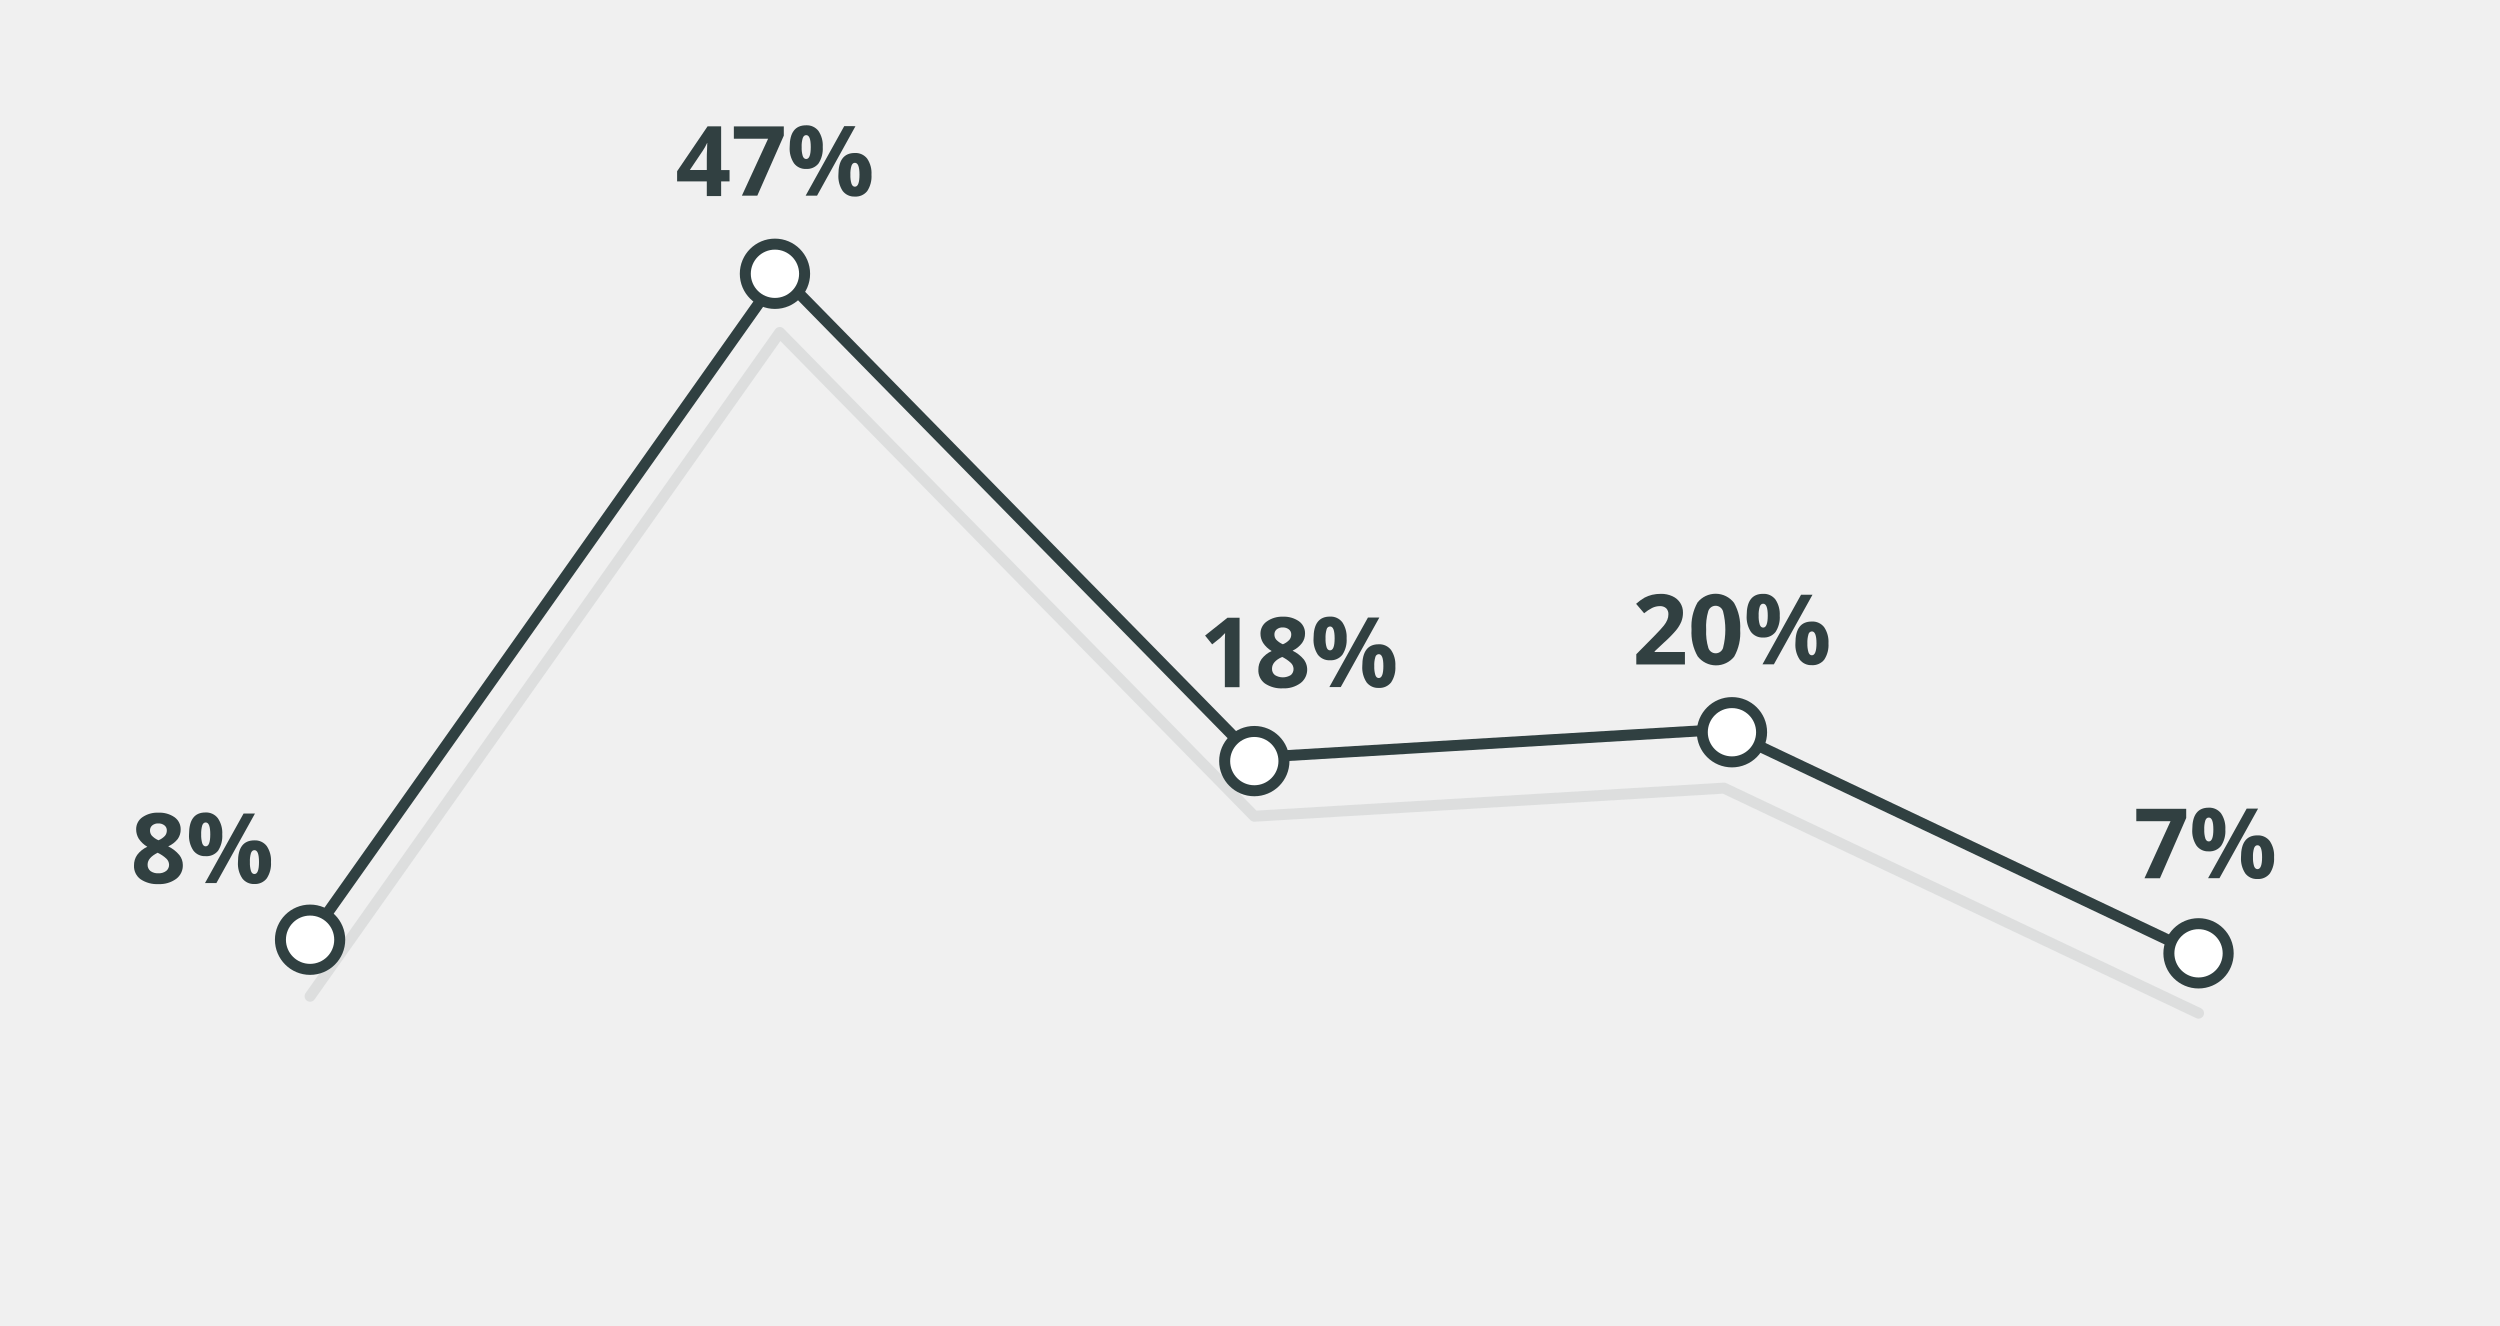
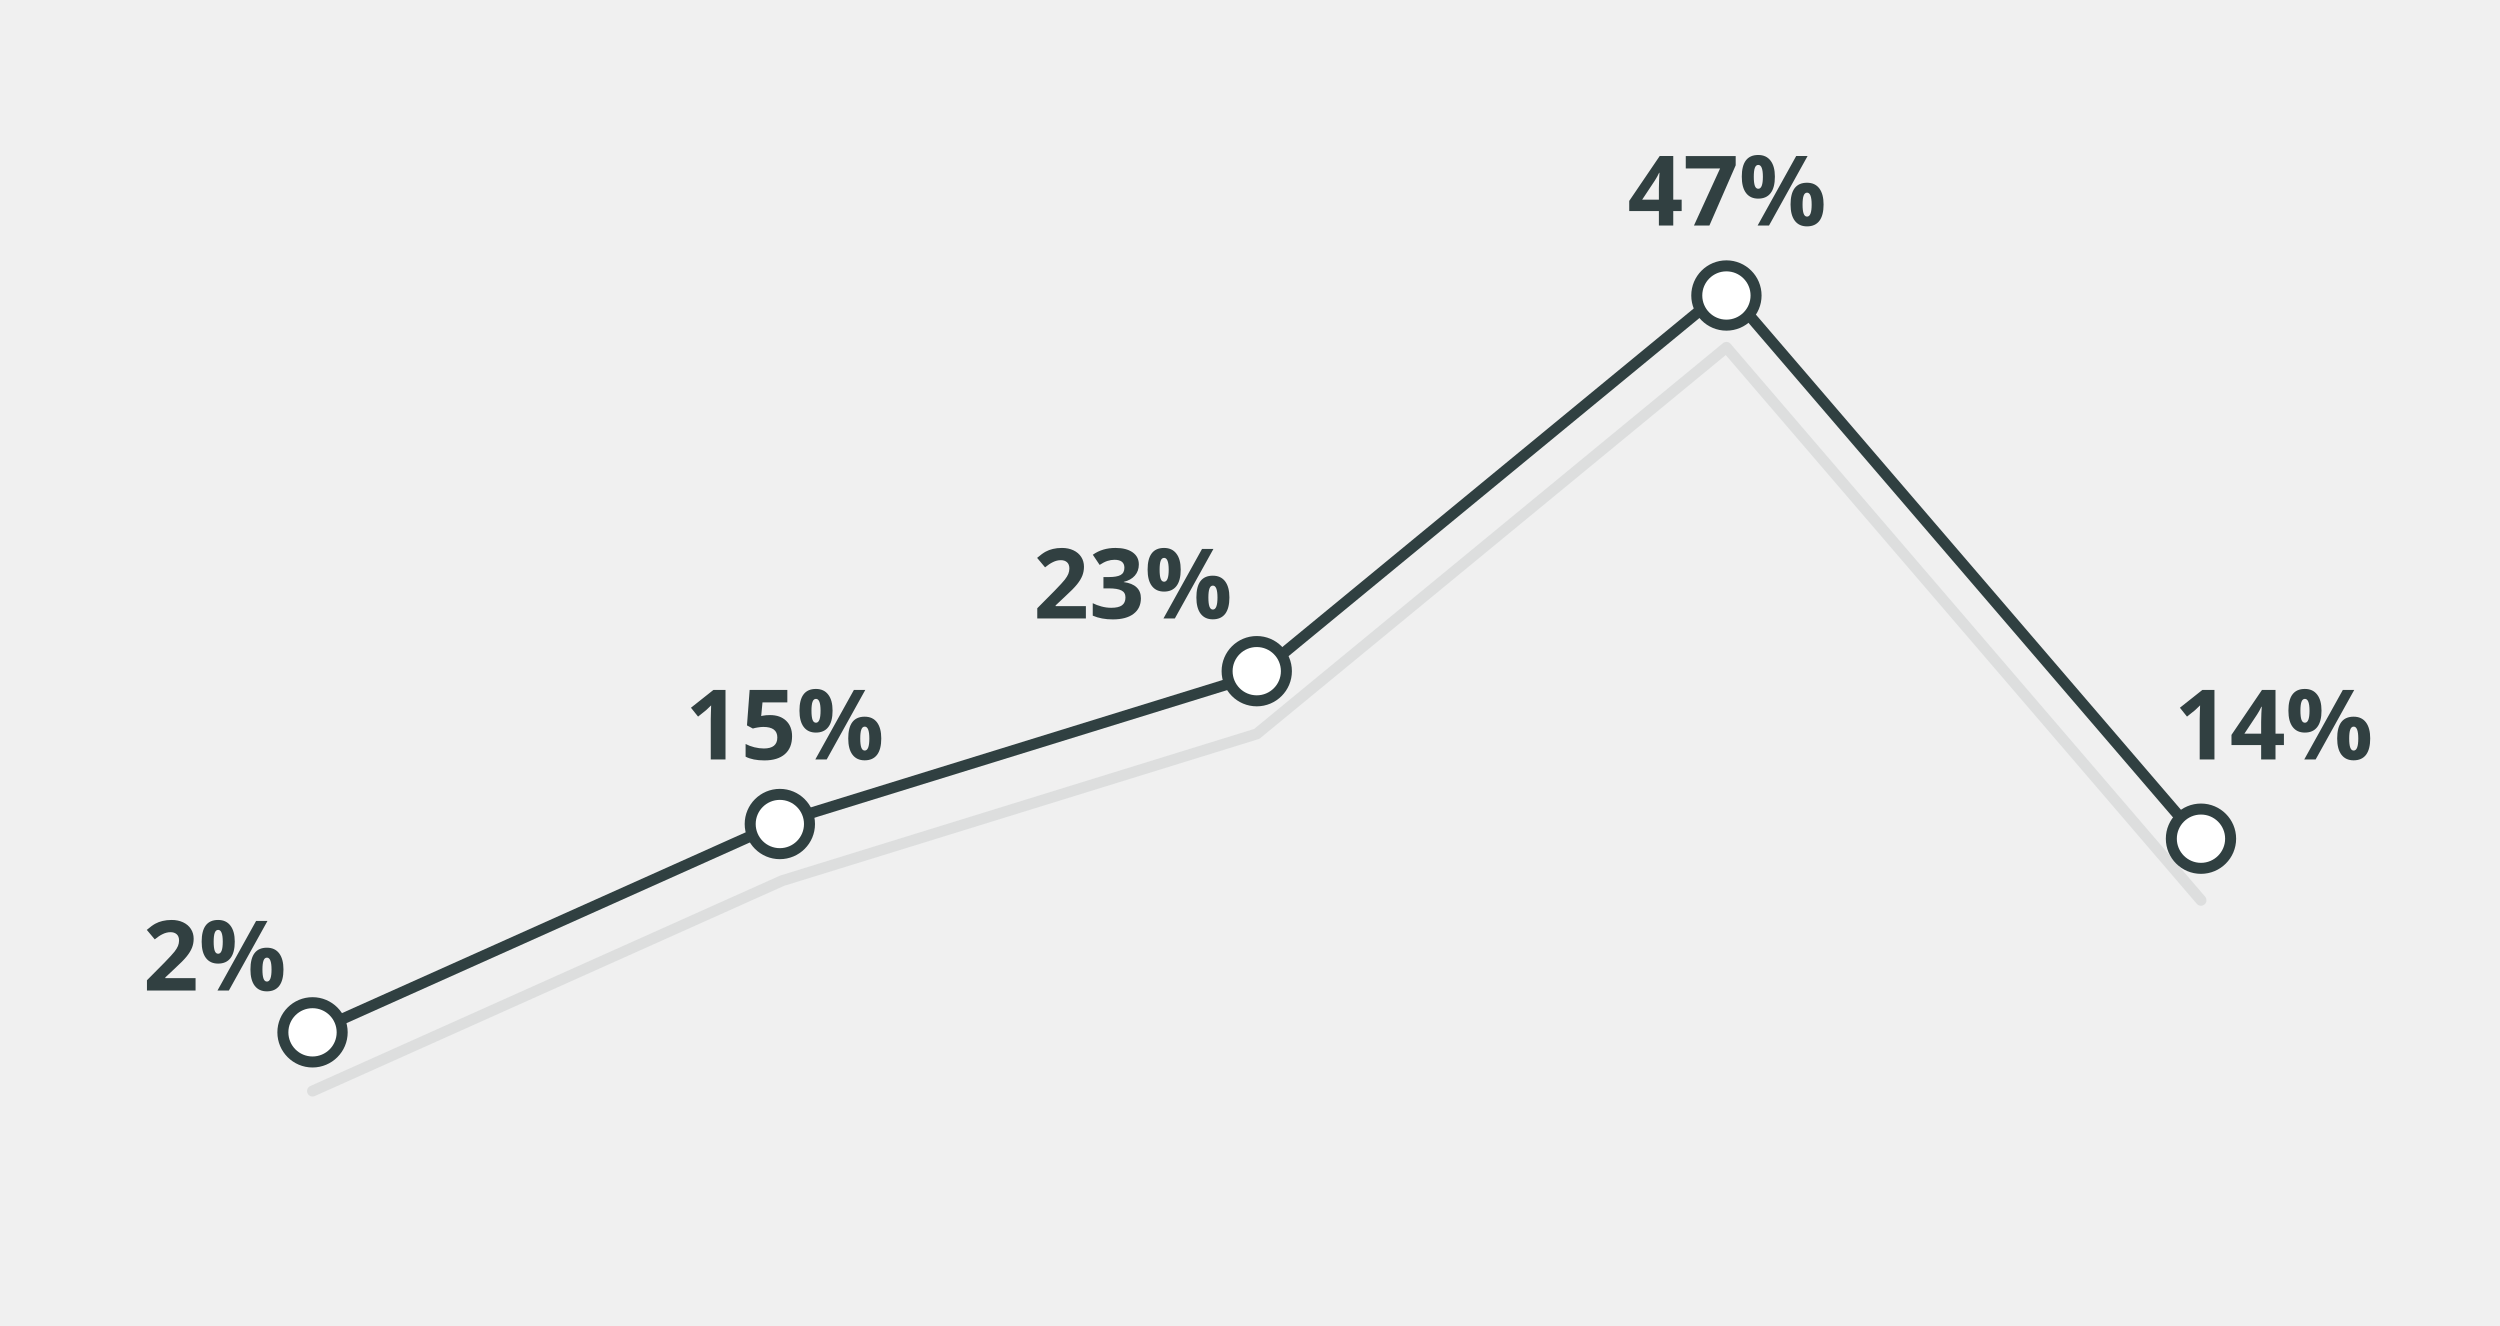
- <svg xmlns="http://www.w3.org/2000/svg" viewBox="0 0 511 271">
+ <svg xmlns="http://www.w3.org/2000/svg" id="Layer_1" data-name="Layer 1" viewBox="0 0 511 271">
  <g style="opacity: 0.1">
-     <polyline points="63.38 203.63 159.38 67.96 256.38 166.84 352.38 161.09 449.38 207.09" style="fill: none;stroke: #304041;stroke-linecap: round;stroke-linejoin: round;stroke-width: 2.25px" />
+     <polyline points="63.88 223.01 159.88 180.01 256.88 150.01 352.88 71.01 449.88 184.01" style="fill: none;stroke: #304041;stroke-linecap: round;stroke-linejoin: round;stroke-width: 2.25px" />
  </g>
-   <polyline points="63.38 191.63 159.38 55.96 256.38 154.84 352.38 149.09 449.38 195.09" style="fill: none;stroke: #304041;stroke-linecap: round;stroke-linejoin: round;stroke-width: 2.25px" />
-   <g>
-     <path d="M32.39,166.11a5.37,5.37,0,0,1,3.29.93,3,3,0,0,1,1.25,2.51,3.3,3.3,0,0,1-.6,1.94A5.19,5.19,0,0,1,34.38,173a6.76,6.76,0,0,1,2.29,1.78,3.3,3.3,0,0,1,.7,2A3.4,3.4,0,0,1,36,179.65a5.74,5.74,0,0,1-3.61,1.06,6,6,0,0,1-3.67-1,3.29,3.29,0,0,1-1.33-2.81,3.67,3.67,0,0,1,.65-2.16,5.35,5.35,0,0,1,2.07-1.66,5.39,5.39,0,0,1-1.75-1.65,3.64,3.64,0,0,1-.53-1.91,2.94,2.94,0,0,1,1.26-2.47A5.36,5.36,0,0,1,32.39,166.11Zm-2.22,10.62a1.61,1.61,0,0,0,.58,1.31,2.52,2.52,0,0,0,1.6.46A2.48,2.48,0,0,0,34,178a1.6,1.6,0,0,0,.56-1.27,1.77,1.77,0,0,0-.55-1.22,7.09,7.09,0,0,0-1.79-1.21C30.86,175,30.17,175.76,30.17,176.73Zm2.2-8.42a1.88,1.88,0,0,0-1.24.39,1.31,1.31,0,0,0-.47,1.06,1.62,1.62,0,0,0,.37,1.05,4.14,4.14,0,0,0,1.36.94,3.72,3.72,0,0,0,1.33-.91,1.67,1.67,0,0,0,.38-1.08,1.27,1.27,0,0,0-.49-1.06A1.92,1.92,0,0,0,32.37,168.31Z" style="fill: #314041" />
-     <path d="M45.43,170.54a5.51,5.51,0,0,1-.86,3.36A3,3,0,0,1,42,175a2.92,2.92,0,0,1-2.48-1.15,5.39,5.39,0,0,1-.88-3.33q0-4.46,3.36-4.45a3,3,0,0,1,2.52,1.16A5.28,5.28,0,0,1,45.43,170.54Zm-4.31,0a5.94,5.94,0,0,0,.22,1.84c.15.41.38.61.71.61.62,0,.93-.82.93-2.45s-.31-2.43-.93-2.43c-.33,0-.56.2-.71.59A5.89,5.89,0,0,0,41.12,170.56Zm11-4.26-7.89,14.22H41.9l7.89-14.22Zm3.27,9.92a5.43,5.43,0,0,1-.87,3.35A3,3,0,0,1,52,180.69a2.92,2.92,0,0,1-2.48-1.15,5.38,5.38,0,0,1-.88-3.32c0-3,1.12-4.45,3.36-4.45a3,3,0,0,1,2.52,1.16A5.28,5.28,0,0,1,55.39,176.22Zm-4.31,0a5.65,5.65,0,0,0,.22,1.84c.15.41.38.61.71.61.62,0,.93-.82.93-2.45s-.31-2.43-.93-2.43c-.33,0-.56.2-.71.59A5.61,5.61,0,0,0,51.08,176.24Z" style="fill: #314041" />
-   </g>
-   <g>
-     <path d="M149.12,37.08H147.4v3h-2.93v-3H138.4V35l6.23-9.18h2.77v8.94h1.72Zm-4.65-2.33V32.34c0-.41,0-1,.05-1.75s0-1.21.07-1.34h-.07a11,11,0,0,1-.87,1.56L141,34.75Z" style="fill: #314041" />
-     <path d="M151.64,40,157,28.36h-7V25.83h10.21v1.89L154.79,40Z" style="fill: #314041" />
-     <path d="M168.17,30.05a5.51,5.51,0,0,1-.86,3.36,3,3,0,0,1-2.54,1.12,2.92,2.92,0,0,1-2.48-1.15,5.39,5.39,0,0,1-.88-3.33q0-4.44,3.36-4.44a3,3,0,0,1,2.52,1.15A5.3,5.3,0,0,1,168.17,30.05Zm-4.31,0a5.65,5.65,0,0,0,.22,1.84c.15.41.38.61.71.61.62,0,.93-.82.93-2.45s-.31-2.43-.93-2.43c-.33,0-.56.2-.71.6A5.58,5.58,0,0,0,163.86,30.07Zm11-4.26L167,40h-2.33l7.89-14.22Zm3.27,9.92a5.41,5.41,0,0,1-.87,3.35,3,3,0,0,1-2.53,1.12,2.94,2.94,0,0,1-2.49-1.15,5.43,5.43,0,0,1-.87-3.32q0-4.44,3.36-4.44a3,3,0,0,1,2.52,1.15A5.3,5.3,0,0,1,178.13,35.73Zm-4.31,0a5.65,5.65,0,0,0,.22,1.84c.15.41.38.61.7.61.63,0,.94-.82.94-2.45s-.31-2.43-.94-2.43c-.32,0-.55.2-.7.6A5.58,5.58,0,0,0,173.82,35.75Z" style="fill: #314041" />
-   </g>
-   <g>
-     <path d="M253.36,140.46h-3v-8.23l0-1.35.05-1.48c-.5.5-.85.83-1,1l-1.64,1.31-1.45-1.8,4.58-3.65h2.47Z" style="fill: #314041" />
-     <path d="M262.21,126.05a5.39,5.39,0,0,1,3.29.93,3,3,0,0,1,1.25,2.51,3.24,3.24,0,0,1-.61,1.94A5.23,5.23,0,0,1,264.2,133a6.87,6.87,0,0,1,2.29,1.78,3.47,3.47,0,0,1-.68,4.86,5.69,5.69,0,0,1-3.6,1.06,6,6,0,0,1-3.67-1,3.29,3.29,0,0,1-1.33-2.81,3.74,3.74,0,0,1,.64-2.16,5.39,5.39,0,0,1,2.08-1.66,5.39,5.39,0,0,1-1.75-1.65,3.56,3.56,0,0,1-.54-1.91,3,3,0,0,1,1.27-2.47A5.36,5.36,0,0,1,262.21,126.05ZM260,136.67a1.58,1.58,0,0,0,.58,1.31,3.08,3.08,0,0,0,3.27,0,1.59,1.59,0,0,0,.55-1.27,1.73,1.73,0,0,0-.55-1.22,7,7,0,0,0-1.78-1.21C260.68,134.9,260,135.7,260,136.67Zm2.2-8.42a1.86,1.86,0,0,0-1.24.39,1.31,1.31,0,0,0-.47,1.06,1.62,1.62,0,0,0,.37,1.05,4.14,4.14,0,0,0,1.36.94,3.72,3.72,0,0,0,1.33-.91,1.67,1.67,0,0,0,.38-1.08,1.27,1.27,0,0,0-.49-1.06A1.92,1.92,0,0,0,262.19,128.25Z" style="fill: #314041" />
-     <path d="M275.25,130.48a5.44,5.44,0,0,1-.87,3.36,3,3,0,0,1-2.54,1.12,2.93,2.93,0,0,1-2.48-1.15,5.46,5.46,0,0,1-.87-3.33c0-3,1.12-4.45,3.35-4.45a3,3,0,0,1,2.53,1.16A5.35,5.35,0,0,1,275.25,130.48Zm-4.31,0a5.65,5.65,0,0,0,.22,1.84c.14.41.38.61.7.61.63,0,.94-.82.94-2.45s-.31-2.43-.94-2.43a.75.75,0,0,0-.7.59A5.61,5.61,0,0,0,270.94,130.5Zm11-4.26-7.89,14.22h-2.33l7.89-14.22Zm3.27,9.92a5.43,5.43,0,0,1-.87,3.35,3,3,0,0,1-2.54,1.12,2.93,2.93,0,0,1-2.48-1.15,5.45,5.45,0,0,1-.87-3.32q0-4.46,3.35-4.45a3,3,0,0,1,2.53,1.16A5.35,5.35,0,0,1,285.21,136.16Zm-4.31,0a5.65,5.65,0,0,0,.22,1.84c.14.41.38.61.7.61.63,0,.94-.82.94-2.45s-.31-2.43-.94-2.43a.75.75,0,0,0-.7.59A5.61,5.61,0,0,0,280.9,136.18Z" style="fill: #314041" />
-   </g>
-   <g>
-     <path d="M344.4,135.81h-9.94v-2.09l3.57-3.61c1.06-1.08,1.75-1.84,2.07-2.25a4.68,4.68,0,0,0,.7-1.17,2.77,2.77,0,0,0,.22-1.1,1.65,1.65,0,0,0-.47-1.28,1.84,1.84,0,0,0-1.26-.42,3.69,3.69,0,0,0-1.61.38,8.76,8.76,0,0,0-1.62,1.08l-1.64-1.93a10.77,10.77,0,0,1,1.74-1.27,7.36,7.36,0,0,1,1.51-.57,8,8,0,0,1,1.83-.2,5.45,5.45,0,0,1,2.35.49,3.73,3.73,0,0,1,1.59,1.36,3.6,3.6,0,0,1,.56,2,4.89,4.89,0,0,1-.34,1.84,7.16,7.16,0,0,1-1.07,1.76,25.34,25.34,0,0,1-2.55,2.58l-1.83,1.72v.14h6.19Z" style="fill: #314041" />
-     <path d="M355.69,128.7a9.84,9.84,0,0,1-1.22,5.51,4.74,4.74,0,0,1-7.47-.06,9.78,9.78,0,0,1-1.25-5.45,10,10,0,0,1,1.22-5.55,4.73,4.73,0,0,1,7.47.08A9.9,9.9,0,0,1,355.69,128.7Zm-6.95,0a11.15,11.15,0,0,0,.45,3.75,1.58,1.58,0,0,0,3,0,15.16,15.16,0,0,0,0-7.49,1.59,1.59,0,0,0-1.51-1.14,1.57,1.57,0,0,0-1.52,1.14A10.87,10.87,0,0,0,348.74,128.7Z" style="fill: #314041" />
-     <path d="M363.78,125.83a5.44,5.44,0,0,1-.87,3.36,3,3,0,0,1-2.54,1.12,2.93,2.93,0,0,1-2.48-1.15,5.46,5.46,0,0,1-.87-3.33c0-3,1.12-4.45,3.35-4.45a3,3,0,0,1,2.53,1.16A5.37,5.37,0,0,1,363.78,125.83Zm-4.31,0a5.65,5.65,0,0,0,.22,1.84c.14.41.38.61.7.61.62,0,.94-.82.94-2.45s-.32-2.43-.94-2.43c-.32,0-.56.2-.7.6A5.5,5.5,0,0,0,359.47,125.85Zm11-4.26-7.89,14.22h-2.33l7.88-14.22Zm3.27,9.92a5.43,5.43,0,0,1-.87,3.35,3,3,0,0,1-2.54,1.12,2.93,2.93,0,0,1-2.48-1.15,5.45,5.45,0,0,1-.87-3.32c0-3,1.12-4.45,3.35-4.45a3,3,0,0,1,2.53,1.16A5.35,5.35,0,0,1,373.74,131.51Zm-4.31,0a5.65,5.65,0,0,0,.22,1.84c.14.41.38.61.7.61.62,0,.94-.82.94-2.45s-.32-2.43-.94-2.43a.75.75,0,0,0-.7.59A5.65,5.65,0,0,0,369.43,131.53Z" style="fill: #314041" />
-   </g>
-   <g>
-     <path d="M438.33,179.52l5.33-11.67h-7v-2.53h10.2v1.88l-5.37,12.32Z" style="fill: #314041" />
-     <path d="M454.86,169.54a5.44,5.44,0,0,1-.87,3.36,3,3,0,0,1-2.53,1.12,2.92,2.92,0,0,1-2.48-1.15,5.39,5.39,0,0,1-.88-3.33q0-4.46,3.36-4.45a3,3,0,0,1,2.52,1.16A5.28,5.28,0,0,1,454.86,169.54Zm-4.31,0a5.69,5.69,0,0,0,.22,1.84c.15.41.38.61.71.61.62,0,.93-.82.93-2.45s-.31-2.43-.93-2.43c-.33,0-.56.19-.71.59A5.61,5.61,0,0,0,450.55,169.56Zm11-4.26-7.89,14.22h-2.33l7.89-14.22Zm3.27,9.92a5.43,5.43,0,0,1-.87,3.35,3,3,0,0,1-2.54,1.12,2.93,2.93,0,0,1-2.48-1.15,5.45,5.45,0,0,1-.87-3.32q0-4.46,3.35-4.45a3,3,0,0,1,2.53,1.16A5.28,5.28,0,0,1,464.82,175.22Zm-4.31,0a5.65,5.65,0,0,0,.22,1.84c.15.4.38.61.7.61.63,0,.94-.82.94-2.45s-.31-2.43-.94-2.43c-.32,0-.55.2-.7.59A5.61,5.61,0,0,0,460.51,175.24Z" style="fill: #314041" />
-   </g>
-   <circle cx="63.38" cy="192.08" r="6.06" style="fill: #fff;stroke: #304041;stroke-linecap: round;stroke-linejoin: round;stroke-width: 2.25px" />
-   <circle cx="158.4" cy="55.96" r="6.06" style="fill: #fff;stroke: #304041;stroke-linecap: round;stroke-linejoin: round;stroke-width: 2.25px" />
-   <circle cx="256.38" cy="155.57" r="6.06" style="fill: #fff;stroke: #304041;stroke-linecap: round;stroke-linejoin: round;stroke-width: 2.25px" />
-   <circle cx="354.01" cy="149.67" r="6.06" style="fill: #fff;stroke: #304041;stroke-linecap: round;stroke-linejoin: round;stroke-width: 2.25px" />
-   <circle cx="449.38" cy="194.86" r="6.06" style="fill: #fff;stroke: #304041;stroke-linecap: round;stroke-linejoin: round;stroke-width: 2.25px" />
+   <polyline points="63.88 211.01 159.88 168.01 256.88 138.01 352.88 59.01 449.88 172.01" style="fill: none;stroke: #304041;stroke-linecap: round;stroke-linejoin: round;stroke-width: 2.25px" />
+   <text transform="translate(29.24 202.46)" style="font-size: 19.919px;fill: #314041;font-family: OpenSans-Bold, Open Sans;font-weight: 700">2%</text>
+   <text transform="translate(140.06 155.24)" style="font-size: 19.919px;fill: #314041;font-family: OpenSans-Bold, Open Sans;font-weight: 700">15%</text>
+   <text transform="translate(211.22 126.42)" style="font-size: 19.919px;fill: #314041;font-family: OpenSans-Bold, Open Sans;font-weight: 700">23%</text>
+   <text transform="translate(332.67 46.1)" style="font-size: 19.919px;fill: #314041;font-family: OpenSans-Bold, Open Sans;font-weight: 700">47%</text>
+   <text transform="translate(444.4 155.24)" style="font-size: 19.919px;fill: #314041;font-family: OpenSans-Bold, Open Sans;font-weight: 700">14%</text>
+   <circle cx="63.88" cy="211.01" r="6.06" style="fill: #fff;stroke: #304041;stroke-linecap: round;stroke-linejoin: round;stroke-width: 2.25px" />
+   <circle cx="159.4" cy="168.43" r="6.06" style="fill: #fff;stroke: #304041;stroke-linecap: round;stroke-linejoin: round;stroke-width: 2.25px" />
+   <circle cx="256.88" cy="137.19" r="6.06" style="fill: #fff;stroke: #304041;stroke-linecap: round;stroke-linejoin: round;stroke-width: 2.25px" />
+   <circle cx="352.88" cy="60.4" r="6.06" style="fill: #fff;stroke: #304041;stroke-linecap: round;stroke-linejoin: round;stroke-width: 2.25px" />
+   <circle cx="449.88" cy="171.43" r="6.06" style="fill: #fff;stroke: #304041;stroke-linecap: round;stroke-linejoin: round;stroke-width: 2.25px" />
</svg>
